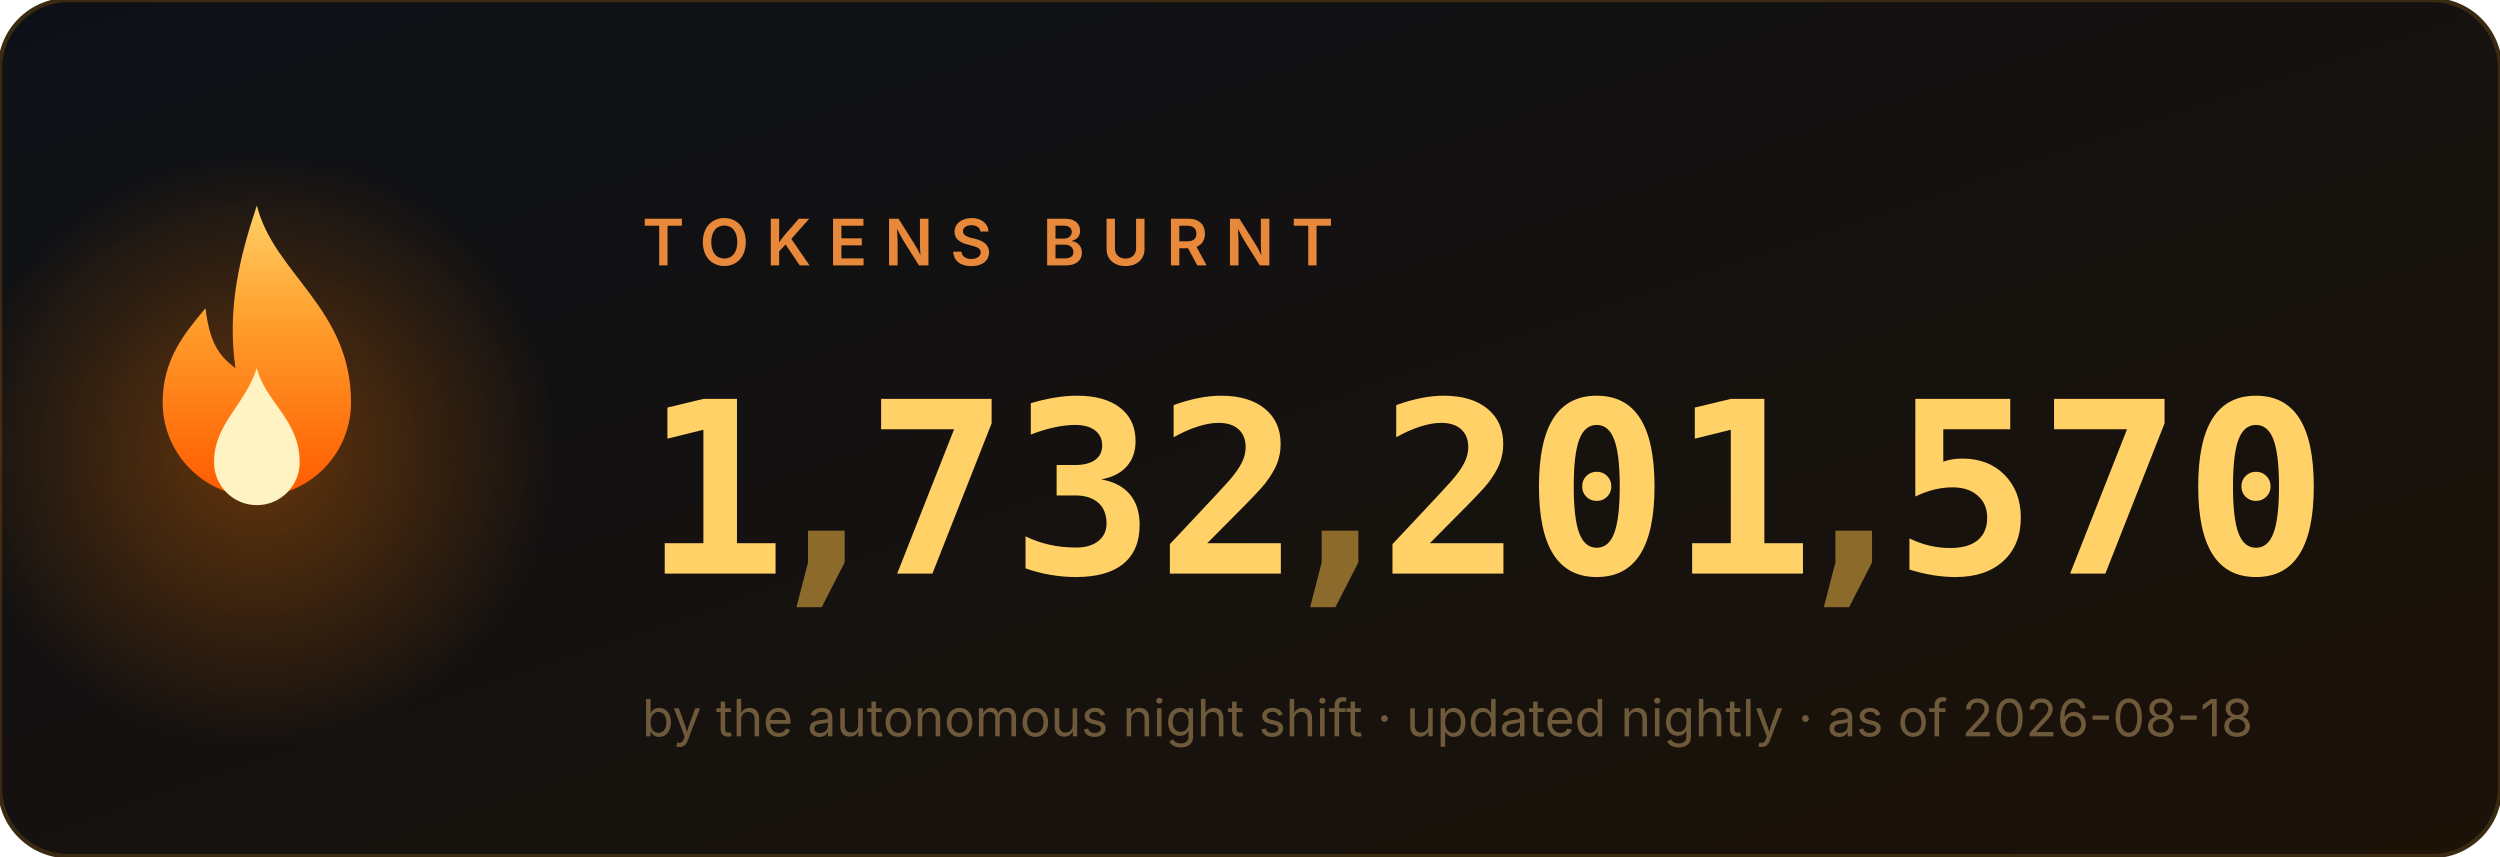
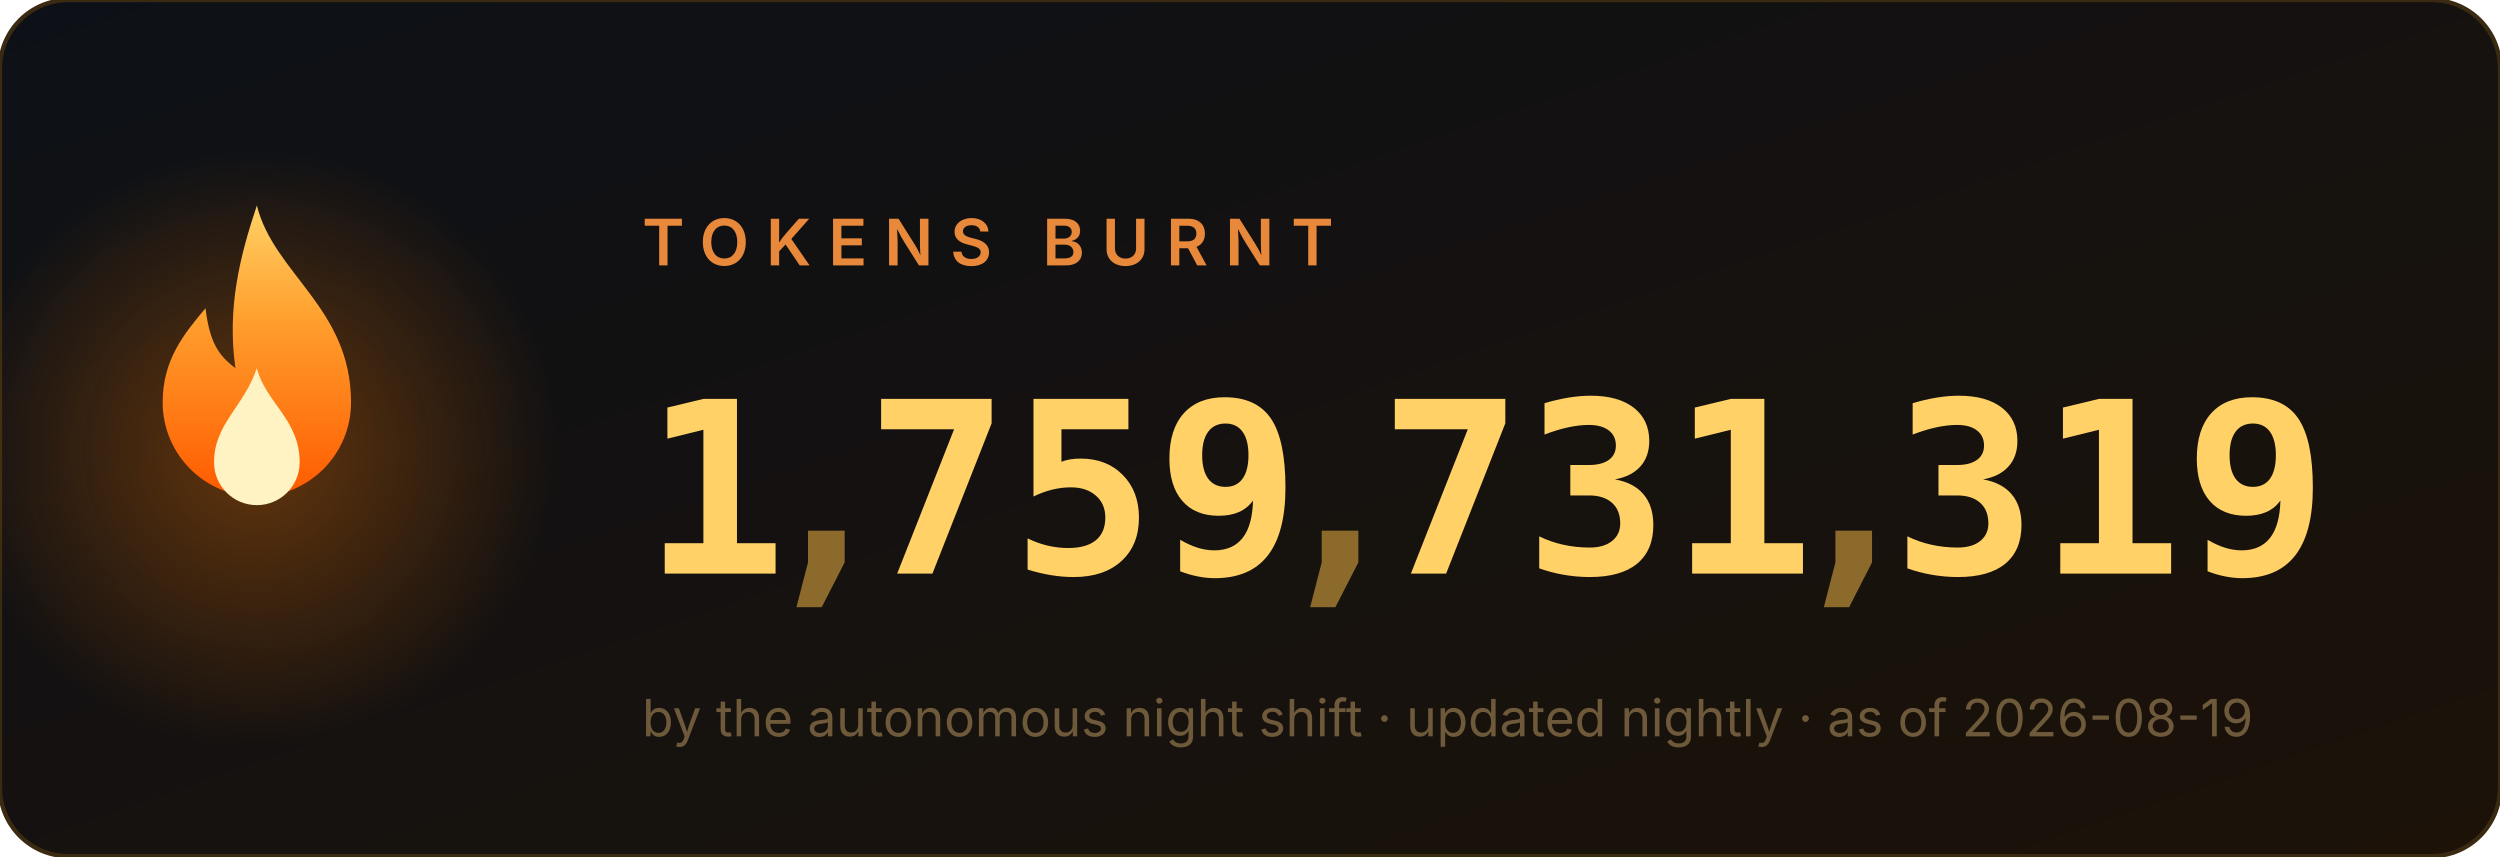
- <svg xmlns="http://www.w3.org/2000/svg" width="584" height="200" viewBox="0 0 584 200" role="img" aria-label="1,732,201,570 tokens burnt">
+ <svg xmlns="http://www.w3.org/2000/svg" width="584" height="200" viewBox="0 0 584 200" role="img" aria-label="1,759,731,319 tokens burnt">
  <style>
.num{font:700 56px ui-monospace,'Cascadia Code',Menlo,Consolas,monospace;fill:#ffd166}
.comma{fill:#8b6a2b}
.label{font:600 15px -apple-system,'Segoe UI',sans-serif;fill:#e8883a;letter-spacing:4px}
.sub{font:400 12px -apple-system,'Segoe UI',sans-serif;fill:#6e5a3a}
</style>
  <defs>
    <linearGradient id="bg" x1="0" y1="0" x2="1" y2="1">
      <stop offset="0" stop-color="#0d1117" />
      <stop offset="1" stop-color="#1c1208" />
    </linearGradient>
    <linearGradient id="fg" x1="0" y1="1" x2="0" y2="0">
      <stop offset="0" stop-color="#ff5a00" />
      <stop offset=".6" stop-color="#ff9e2c" />
      <stop offset="1" stop-color="#ffd166" />
    </linearGradient>
    <radialGradient id="halo">
      <stop offset="0" stop-color="#ff7b00" />
      <stop offset="1" stop-color="#ff7b00" stop-opacity="0" />
    </radialGradient>
  </defs>
  <rect width="584" height="200" rx="16" fill="url(#bg)" stroke="#3a2a12" />
  <circle cx="60" cy="105" r="70" fill="url(#halo)" opacity=".35">
    <animate attributeName="opacity" values=".25;.55;.25" dur="2.2s" repeatCount="indefinite" />
  </circle>
  <g transform="translate(60,128)">
    <g>
      <animateTransform attributeName="transform" type="scale" values="1 1;.95 1.1;1 1" dur="1.6s" repeatCount="indefinite" additive="sum" calcMode="spline" keySplines=".4 0 .6 1;.4 0 .6 1" />
      <path d="M0 -80c4 16 22 24 22 46a22 22 0 1 1-44 0c0-10 5-16 10-22 1 8 3 11 7 14-2-14 1-26 5-38z" fill="url(#fg)" />
      <path d="M0 -42c2 8 10 12 10 22a10 10 0 1 1-20 0c0-9 7-13 10-22z" fill="#fff3c4">
        <animateTransform attributeName="transform" type="scale" values="1 1;1.06 .92;1 1" dur="1.1s" repeatCount="indefinite" additive="sum" calcMode="spline" keySplines=".4 0 .6 1;.4 0 .6 1" />
      </path>
    </g>
  </g>
  <text x="150" y="62" class="label">TOKENS BURNT</text>
  <svg x="150" y="84" width="34" height="64" viewBox="0 0 34 64">
    <g transform="translate(0,-64)">
      <g>
        <animateTransform attributeName="transform" type="translate" values="0 64;0 64;0 0" keyTimes="0;0.000;1" dur="0.97s" begin="0s" fill="freeze" additive="sum" calcMode="spline" keySplines="0 0 1 1;.2 .7 .3 1" />
        <text x="17" y="50" class="num" text-anchor="middle">0</text>
        <text x="17" y="114" class="num" text-anchor="middle">1</text>
        <text x="17" y="178" class="num" text-anchor="middle">2</text>
        <text x="17" y="242" class="num" text-anchor="middle">3</text>
        <text x="17" y="306" class="num" text-anchor="middle">4</text>
        <text x="17" y="370" class="num" text-anchor="middle">5</text>
        <text x="17" y="434" class="num" text-anchor="middle">6</text>
        <text x="17" y="498" class="num" text-anchor="middle">7</text>
        <text x="17" y="562" class="num" text-anchor="middle">8</text>
        <text x="17" y="626" class="num" text-anchor="middle">9</text>
      </g>
    </g>
  </svg>
  <text x="193" y="134" class="num comma" text-anchor="middle">,</text>
  <svg x="202" y="84" width="34" height="64" viewBox="0 0 34 64">
    <g transform="translate(0,-448)">
      <g>
        <animateTransform attributeName="transform" type="translate" values="0 448;0 448;0 0" keyTimes="0;0.147;1" dur="1.63s" begin="0s" fill="freeze" additive="sum" calcMode="spline" keySplines="0 0 1 1;.2 .7 .3 1" />
        <text x="17" y="50" class="num" text-anchor="middle">0</text>
        <text x="17" y="114" class="num" text-anchor="middle">1</text>
        <text x="17" y="178" class="num" text-anchor="middle">2</text>
        <text x="17" y="242" class="num" text-anchor="middle">3</text>
        <text x="17" y="306" class="num" text-anchor="middle">4</text>
        <text x="17" y="370" class="num" text-anchor="middle">5</text>
        <text x="17" y="434" class="num" text-anchor="middle">6</text>
        <text x="17" y="498" class="num" text-anchor="middle">7</text>
        <text x="17" y="562" class="num" text-anchor="middle">8</text>
        <text x="17" y="626" class="num" text-anchor="middle">9</text>
      </g>
    </g>
  </svg>
  <svg x="236" y="84" width="34" height="64" viewBox="0 0 34 64">
-     <g transform="translate(0,-192)">
-       <g>
-         <animateTransform attributeName="transform" type="translate" values="0 192;0 192;0 0" keyTimes="0;0.245;1" dur="1.47s" begin="0s" fill="freeze" additive="sum" calcMode="spline" keySplines="0 0 1 1;.2 .7 .3 1" />
+     <g transform="translate(0,-320)">
+       <g>
+         <animateTransform attributeName="transform" type="translate" values="0 320;0 320;0 0" keyTimes="0;0.224;1" dur="1.61s" begin="0s" fill="freeze" additive="sum" calcMode="spline" keySplines="0 0 1 1;.2 .7 .3 1" />
        <text x="17" y="50" class="num" text-anchor="middle">0</text>
        <text x="17" y="114" class="num" text-anchor="middle">1</text>
        <text x="17" y="178" class="num" text-anchor="middle">2</text>
        <text x="17" y="242" class="num" text-anchor="middle">3</text>
        <text x="17" y="306" class="num" text-anchor="middle">4</text>
        <text x="17" y="370" class="num" text-anchor="middle">5</text>
        <text x="17" y="434" class="num" text-anchor="middle">6</text>
        <text x="17" y="498" class="num" text-anchor="middle">7</text>
        <text x="17" y="562" class="num" text-anchor="middle">8</text>
        <text x="17" y="626" class="num" text-anchor="middle">9</text>
      </g>
    </g>
  </svg>
  <svg x="270" y="84" width="34" height="64" viewBox="0 0 34 64">
-     <g transform="translate(0,-128)">
-       <g>
-         <animateTransform attributeName="transform" type="translate" values="0 128;0 128;0 0" keyTimes="0;0.316;1" dur="1.52s" begin="0s" fill="freeze" additive="sum" calcMode="spline" keySplines="0 0 1 1;.2 .7 .3 1" />
+     <g transform="translate(0,-576)">
+       <g>
+         <animateTransform attributeName="transform" type="translate" values="0 576;0 576;0 0" keyTimes="0;0.239;1" dur="2.01s" begin="0s" fill="freeze" additive="sum" calcMode="spline" keySplines="0 0 1 1;.2 .7 .3 1" />
        <text x="17" y="50" class="num" text-anchor="middle">0</text>
        <text x="17" y="114" class="num" text-anchor="middle">1</text>
        <text x="17" y="178" class="num" text-anchor="middle">2</text>
        <text x="17" y="242" class="num" text-anchor="middle">3</text>
        <text x="17" y="306" class="num" text-anchor="middle">4</text>
        <text x="17" y="370" class="num" text-anchor="middle">5</text>
        <text x="17" y="434" class="num" text-anchor="middle">6</text>
        <text x="17" y="498" class="num" text-anchor="middle">7</text>
        <text x="17" y="562" class="num" text-anchor="middle">8</text>
        <text x="17" y="626" class="num" text-anchor="middle">9</text>
      </g>
    </g>
  </svg>
  <text x="313" y="134" class="num comma" text-anchor="middle">,</text>
  <svg x="322" y="84" width="34" height="64" viewBox="0 0 34 64">
-     <g transform="translate(0,-128)">
-       <g>
-         <animateTransform attributeName="transform" type="translate" values="0 128;0 128;0 0" keyTimes="0;0.409;1" dur="1.76s" begin="0s" fill="freeze" additive="sum" calcMode="spline" keySplines="0 0 1 1;.2 .7 .3 1" />
+     <g transform="translate(0,-448)">
+       <g>
+         <animateTransform attributeName="transform" type="translate" values="0 448;0 448;0 0" keyTimes="0;0.341;1" dur="2.11s" begin="0s" fill="freeze" additive="sum" calcMode="spline" keySplines="0 0 1 1;.2 .7 .3 1" />
        <text x="17" y="50" class="num" text-anchor="middle">0</text>
        <text x="17" y="114" class="num" text-anchor="middle">1</text>
        <text x="17" y="178" class="num" text-anchor="middle">2</text>
        <text x="17" y="242" class="num" text-anchor="middle">3</text>
        <text x="17" y="306" class="num" text-anchor="middle">4</text>
        <text x="17" y="370" class="num" text-anchor="middle">5</text>
        <text x="17" y="434" class="num" text-anchor="middle">6</text>
        <text x="17" y="498" class="num" text-anchor="middle">7</text>
        <text x="17" y="562" class="num" text-anchor="middle">8</text>
        <text x="17" y="626" class="num" text-anchor="middle">9</text>
      </g>
    </g>
  </svg>
  <svg x="356" y="84" width="34" height="64" viewBox="0 0 34 64">
-     <g transform="translate(0,0)">
-       <g>
-         <animateTransform attributeName="transform" type="translate" values="0 0;0 0;0 0" keyTimes="0;0.483;1" dur="1.74s" begin="0s" fill="freeze" additive="sum" calcMode="spline" keySplines="0 0 1 1;.2 .7 .3 1" />
+     <g transform="translate(0,-192)">
+       <g>
+         <animateTransform attributeName="transform" type="translate" values="0 192;0 192;0 0" keyTimes="0;0.431;1" dur="1.95s" begin="0s" fill="freeze" additive="sum" calcMode="spline" keySplines="0 0 1 1;.2 .7 .3 1" />
        <text x="17" y="50" class="num" text-anchor="middle">0</text>
        <text x="17" y="114" class="num" text-anchor="middle">1</text>
        <text x="17" y="178" class="num" text-anchor="middle">2</text>
        <text x="17" y="242" class="num" text-anchor="middle">3</text>
        <text x="17" y="306" class="num" text-anchor="middle">4</text>
        <text x="17" y="370" class="num" text-anchor="middle">5</text>
        <text x="17" y="434" class="num" text-anchor="middle">6</text>
        <text x="17" y="498" class="num" text-anchor="middle">7</text>
        <text x="17" y="562" class="num" text-anchor="middle">8</text>
        <text x="17" y="626" class="num" text-anchor="middle">9</text>
      </g>
    </g>
  </svg>
  <svg x="390" y="84" width="34" height="64" viewBox="0 0 34 64">
    <g transform="translate(0,-64)">
      <g>
        <animateTransform attributeName="transform" type="translate" values="0 64;0 64;0 0" keyTimes="0;0.497;1" dur="1.93s" begin="0s" fill="freeze" additive="sum" calcMode="spline" keySplines="0 0 1 1;.2 .7 .3 1" />
        <text x="17" y="50" class="num" text-anchor="middle">0</text>
        <text x="17" y="114" class="num" text-anchor="middle">1</text>
        <text x="17" y="178" class="num" text-anchor="middle">2</text>
        <text x="17" y="242" class="num" text-anchor="middle">3</text>
        <text x="17" y="306" class="num" text-anchor="middle">4</text>
        <text x="17" y="370" class="num" text-anchor="middle">5</text>
        <text x="17" y="434" class="num" text-anchor="middle">6</text>
        <text x="17" y="498" class="num" text-anchor="middle">7</text>
        <text x="17" y="562" class="num" text-anchor="middle">8</text>
        <text x="17" y="626" class="num" text-anchor="middle">9</text>
      </g>
    </g>
  </svg>
  <text x="433" y="134" class="num comma" text-anchor="middle">,</text>
  <svg x="442" y="84" width="34" height="64" viewBox="0 0 34 64">
-     <g transform="translate(0,-320)">
-       <g>
-         <animateTransform attributeName="transform" type="translate" values="0 320;0 320;0 0" keyTimes="0;0.490;1" dur="2.45s" begin="0s" fill="freeze" additive="sum" calcMode="spline" keySplines="0 0 1 1;.2 .7 .3 1" />
+     <g transform="translate(0,-192)">
+       <g>
+         <animateTransform attributeName="transform" type="translate" values="0 192;0 192;0 0" keyTimes="0;0.519;1" dur="2.31s" begin="0s" fill="freeze" additive="sum" calcMode="spline" keySplines="0 0 1 1;.2 .7 .3 1" />
        <text x="17" y="50" class="num" text-anchor="middle">0</text>
        <text x="17" y="114" class="num" text-anchor="middle">1</text>
        <text x="17" y="178" class="num" text-anchor="middle">2</text>
        <text x="17" y="242" class="num" text-anchor="middle">3</text>
        <text x="17" y="306" class="num" text-anchor="middle">4</text>
        <text x="17" y="370" class="num" text-anchor="middle">5</text>
        <text x="17" y="434" class="num" text-anchor="middle">6</text>
        <text x="17" y="498" class="num" text-anchor="middle">7</text>
        <text x="17" y="562" class="num" text-anchor="middle">8</text>
        <text x="17" y="626" class="num" text-anchor="middle">9</text>
      </g>
    </g>
  </svg>
  <svg x="476" y="84" width="34" height="64" viewBox="0 0 34 64">
-     <g transform="translate(0,-448)">
-       <g>
-         <animateTransform attributeName="transform" type="translate" values="0 448;0 448;0 0" keyTimes="0;0.487;1" dur="2.71s" begin="0s" fill="freeze" additive="sum" calcMode="spline" keySplines="0 0 1 1;.2 .7 .3 1" />
+     <g transform="translate(0,-64)">
+       <g>
+         <animateTransform attributeName="transform" type="translate" values="0 64;0 64;0 0" keyTimes="0;0.576;1" dur="2.29s" begin="0s" fill="freeze" additive="sum" calcMode="spline" keySplines="0 0 1 1;.2 .7 .3 1" />
        <text x="17" y="50" class="num" text-anchor="middle">0</text>
        <text x="17" y="114" class="num" text-anchor="middle">1</text>
        <text x="17" y="178" class="num" text-anchor="middle">2</text>
        <text x="17" y="242" class="num" text-anchor="middle">3</text>
        <text x="17" y="306" class="num" text-anchor="middle">4</text>
        <text x="17" y="370" class="num" text-anchor="middle">5</text>
        <text x="17" y="434" class="num" text-anchor="middle">6</text>
        <text x="17" y="498" class="num" text-anchor="middle">7</text>
        <text x="17" y="562" class="num" text-anchor="middle">8</text>
        <text x="17" y="626" class="num" text-anchor="middle">9</text>
      </g>
    </g>
  </svg>
  <svg x="510" y="84" width="34" height="64" viewBox="0 0 34 64">
-     <g transform="translate(0,0)">
-       <g>
-         <animateTransform attributeName="transform" type="translate" values="0 0;0 0;0 0" keyTimes="0;0.615;1" dur="2.34s" begin="0s" fill="freeze" additive="sum" calcMode="spline" keySplines="0 0 1 1;.2 .7 .3 1" />
-         <text x="17" y="50" class="num" text-anchor="middle">0</text>
-         <text x="17" y="114" class="num" text-anchor="middle">1</text>
-         <text x="17" y="178" class="num" text-anchor="middle">2</text>
-         <text x="17" y="242" class="num" text-anchor="middle">3</text>
-         <text x="17" y="306" class="num" text-anchor="middle">4</text>
-         <text x="17" y="370" class="num" text-anchor="middle">5</text>
-         <text x="17" y="434" class="num" text-anchor="middle">6</text>
-         <text x="17" y="498" class="num" text-anchor="middle">7</text>
-         <text x="17" y="562" class="num" text-anchor="middle">8</text>
-         <text x="17" y="626" class="num" text-anchor="middle">9</text>
-       </g>
-     </g>
-   </svg>
-   <text x="150" y="172" class="sub">by the autonomous night shift · updated nightly · as of 2026-08-18</text>
+     <g transform="translate(0,-576)">
+       <g>
+         <animateTransform attributeName="transform" type="translate" values="0 576;0 576;0 0" keyTimes="0;0.485;1" dur="2.97s" begin="0s" fill="freeze" additive="sum" calcMode="spline" keySplines="0 0 1 1;.2 .7 .3 1" />
+         <text x="17" y="50" class="num" text-anchor="middle">0</text>
+         <text x="17" y="114" class="num" text-anchor="middle">1</text>
+         <text x="17" y="178" class="num" text-anchor="middle">2</text>
+         <text x="17" y="242" class="num" text-anchor="middle">3</text>
+         <text x="17" y="306" class="num" text-anchor="middle">4</text>
+         <text x="17" y="370" class="num" text-anchor="middle">5</text>
+         <text x="17" y="434" class="num" text-anchor="middle">6</text>
+         <text x="17" y="498" class="num" text-anchor="middle">7</text>
+         <text x="17" y="562" class="num" text-anchor="middle">8</text>
+         <text x="17" y="626" class="num" text-anchor="middle">9</text>
+       </g>
+     </g>
+   </svg>
+   <text x="150" y="172" class="sub">by the autonomous night shift · updated nightly · as of 2026-08-19</text>
</svg>
